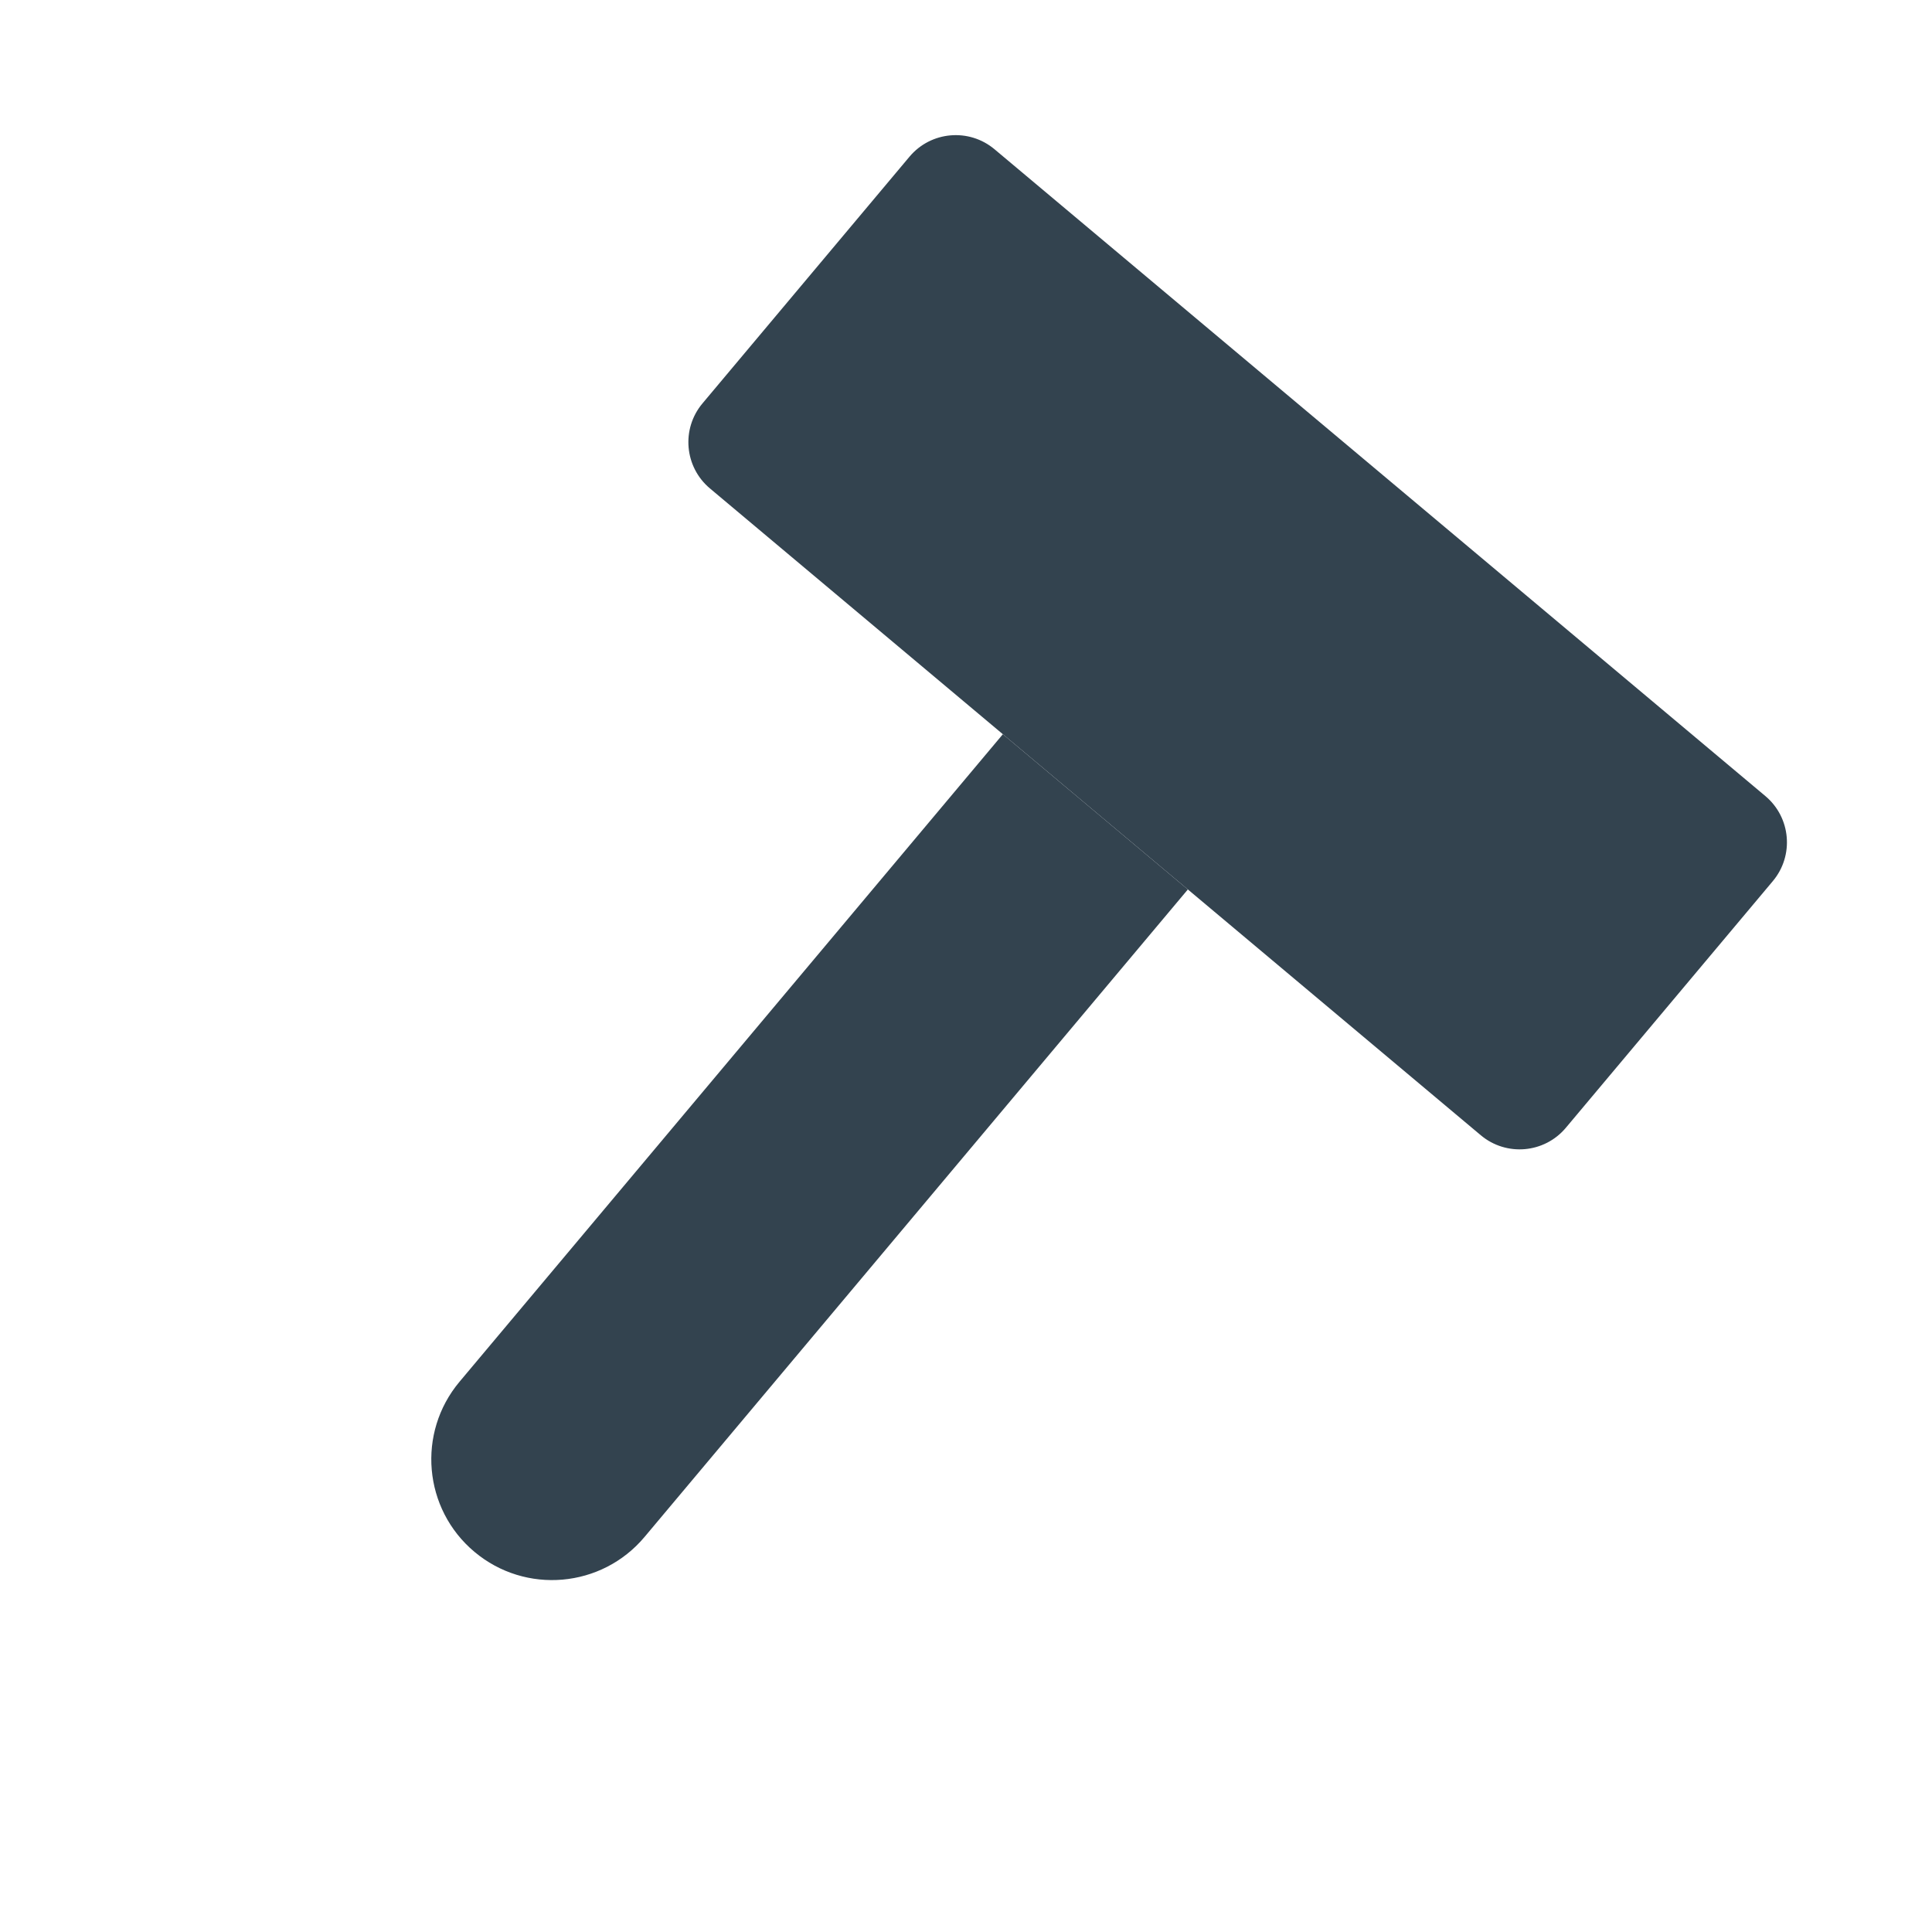
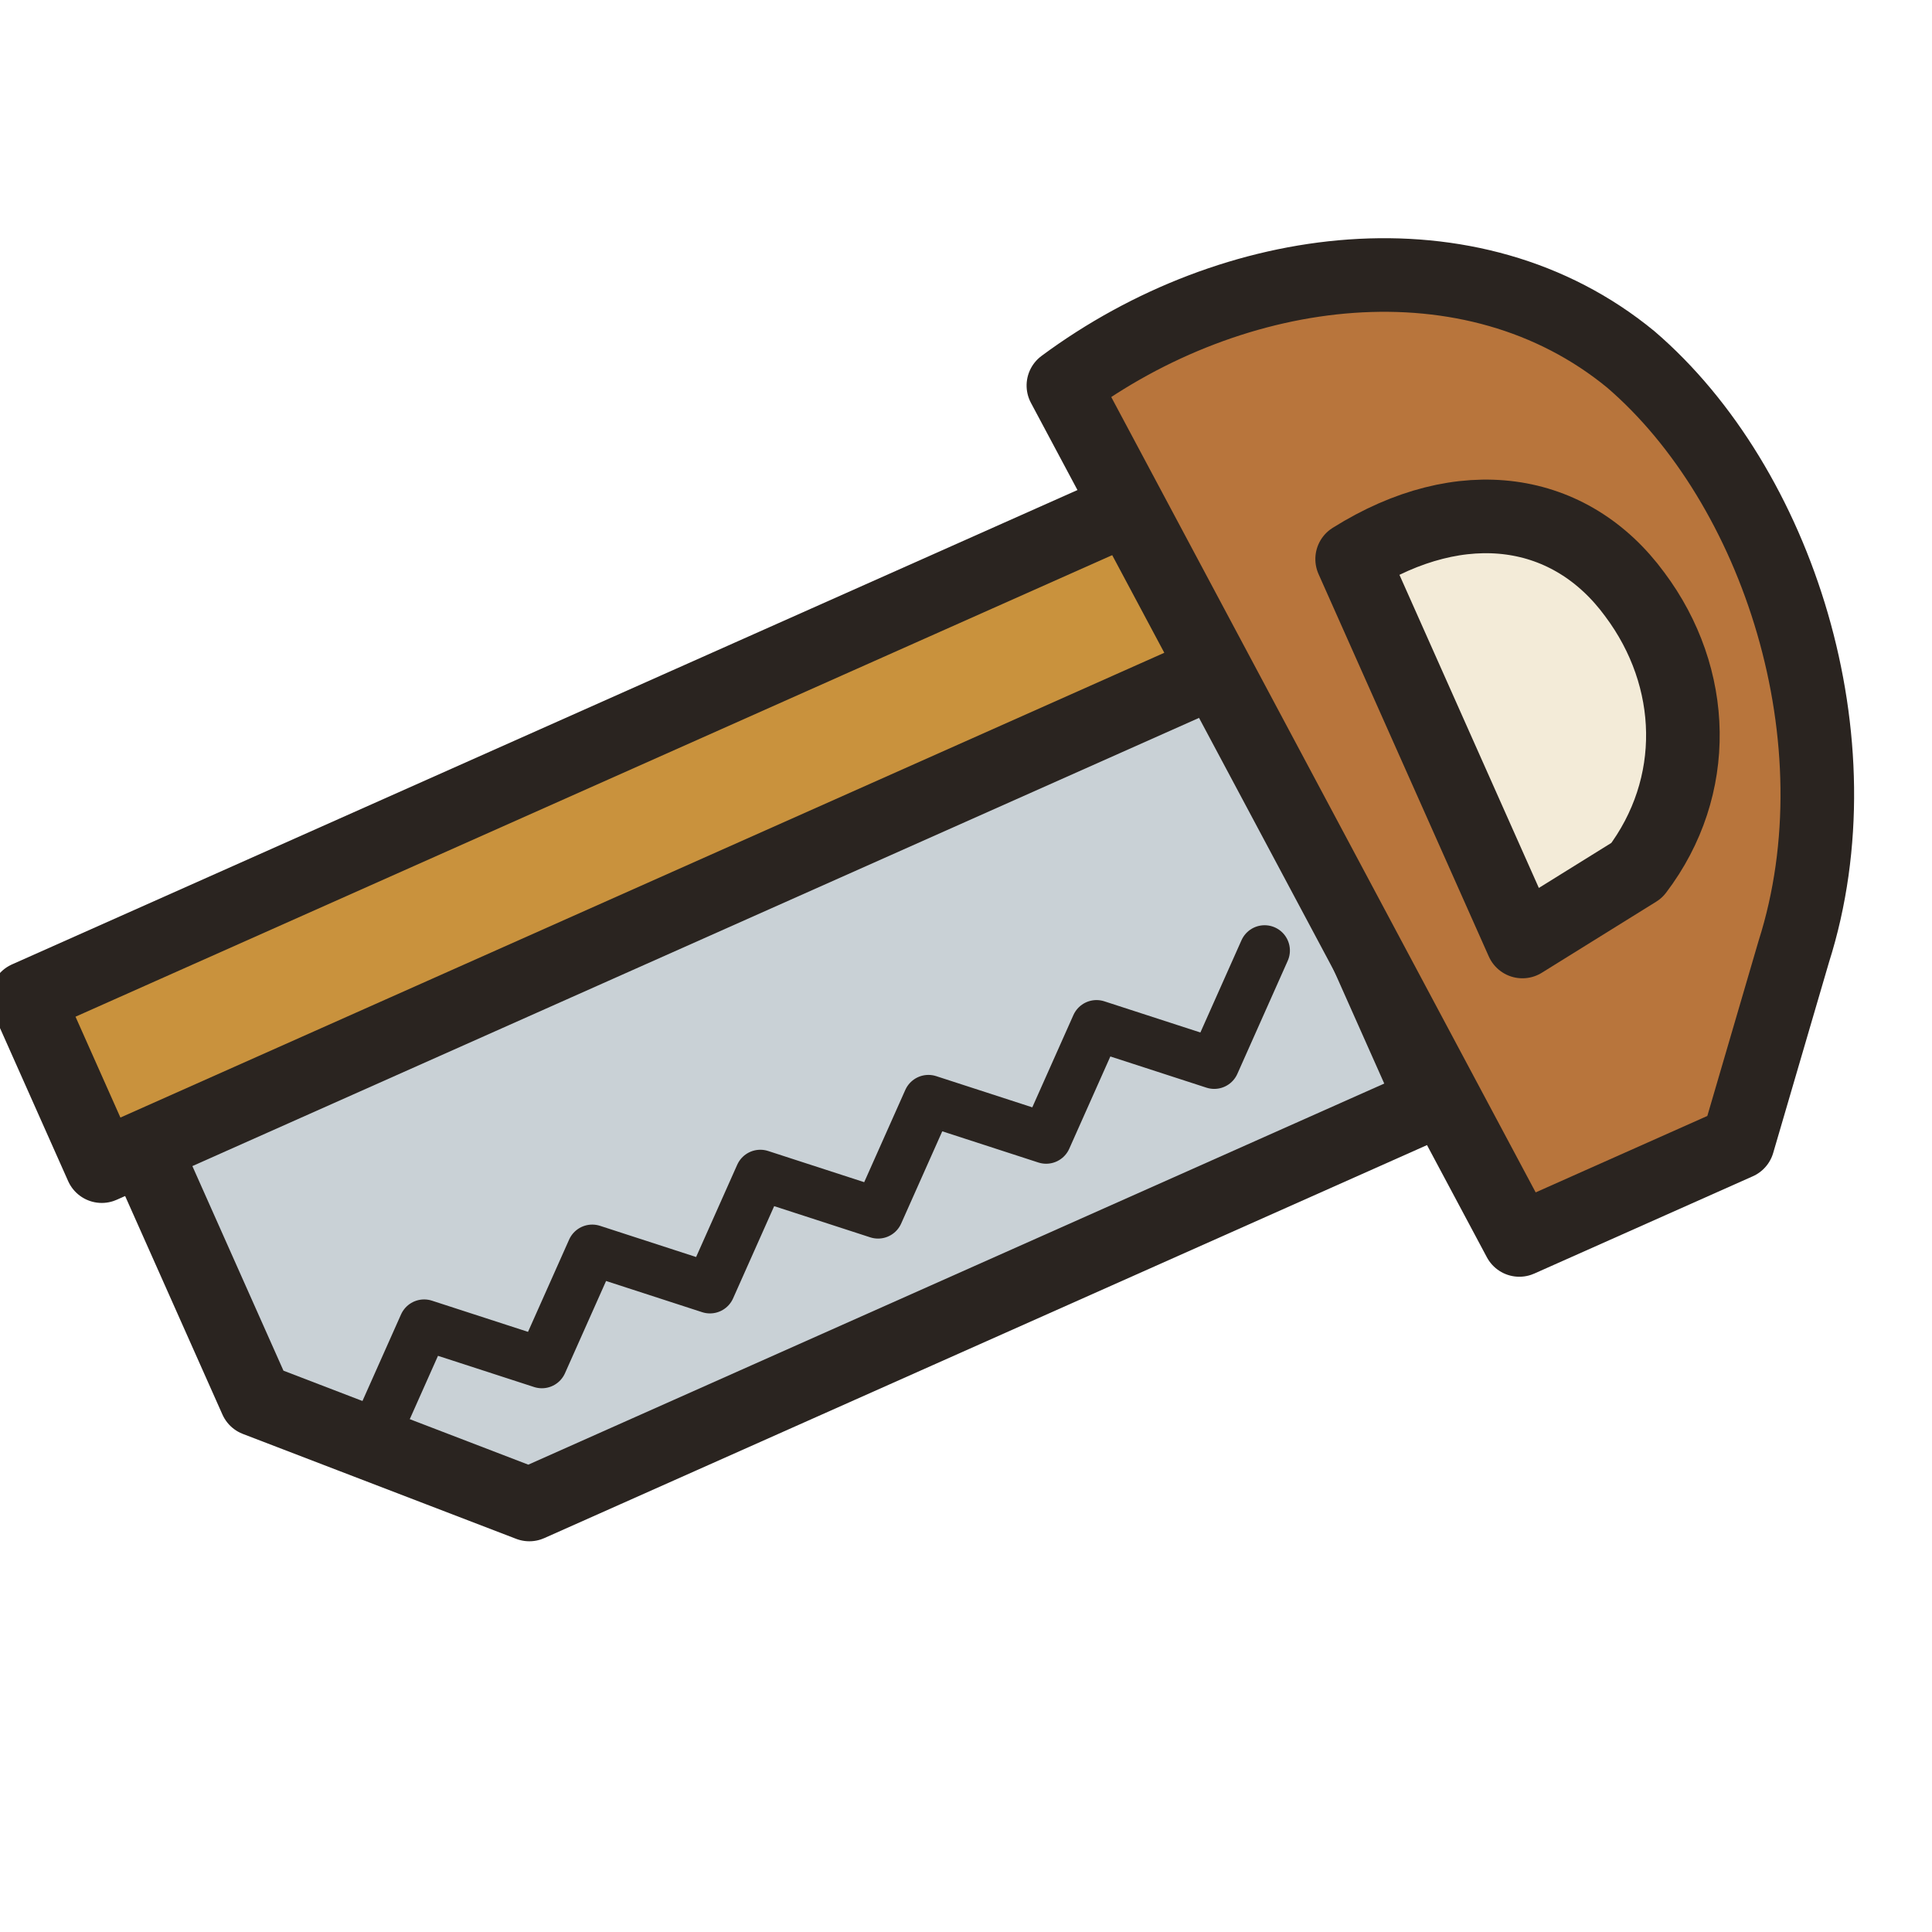
- <svg xmlns="http://www.w3.org/2000/svg" role="img" viewBox="0 0 48 48">
-   <g fill="#33434F" transform="rotate(40 24 24)">
-     <rect x="10" y="8" width="28" height="11" rx="1.5" />
-     <path d="M21 19h6v21a3 3 0 0 1-6 0Z" />
+ <svg xmlns="http://www.w3.org/2000/svg" role="img" viewBox="2.5 4.5 42 42">
+   <g stroke="#2a2420" stroke-width="1.6" stroke-linejoin="round" stroke-linecap="round" transform="rotate(-24 24 24)">
+     <path d="M5 21h26v11H9.5L5 27.5Z" fill="#c9d1d6" />
+     <path d="M5 27.5l2 1.8 2-1.8 2 1.8 2-1.8 2 1.8 2-1.8 2 1.8 2-1.8 2 1.8 2-1.8 2 1.8 2-1.8" fill="none" stroke-width="1.1" />
+     <path d="M4 17.5h28v4H4Z" fill="#c9923d" />
+     <path d="M30 14.5c4.5-1 9.5.5 11.5 4.5 1.8 3.8 1.2 9.6-2 13.2l-2.8 3.3H31.5Z" fill="#b8753c" />
+     <path d="M34.2 20.5c2.8-.4 4.8.9 5.3 3.2.5 2.2-.4 4.4-2.4 5.5l-2.9.4Z" fill="#f3ebd8" />
  </g>
</svg>
